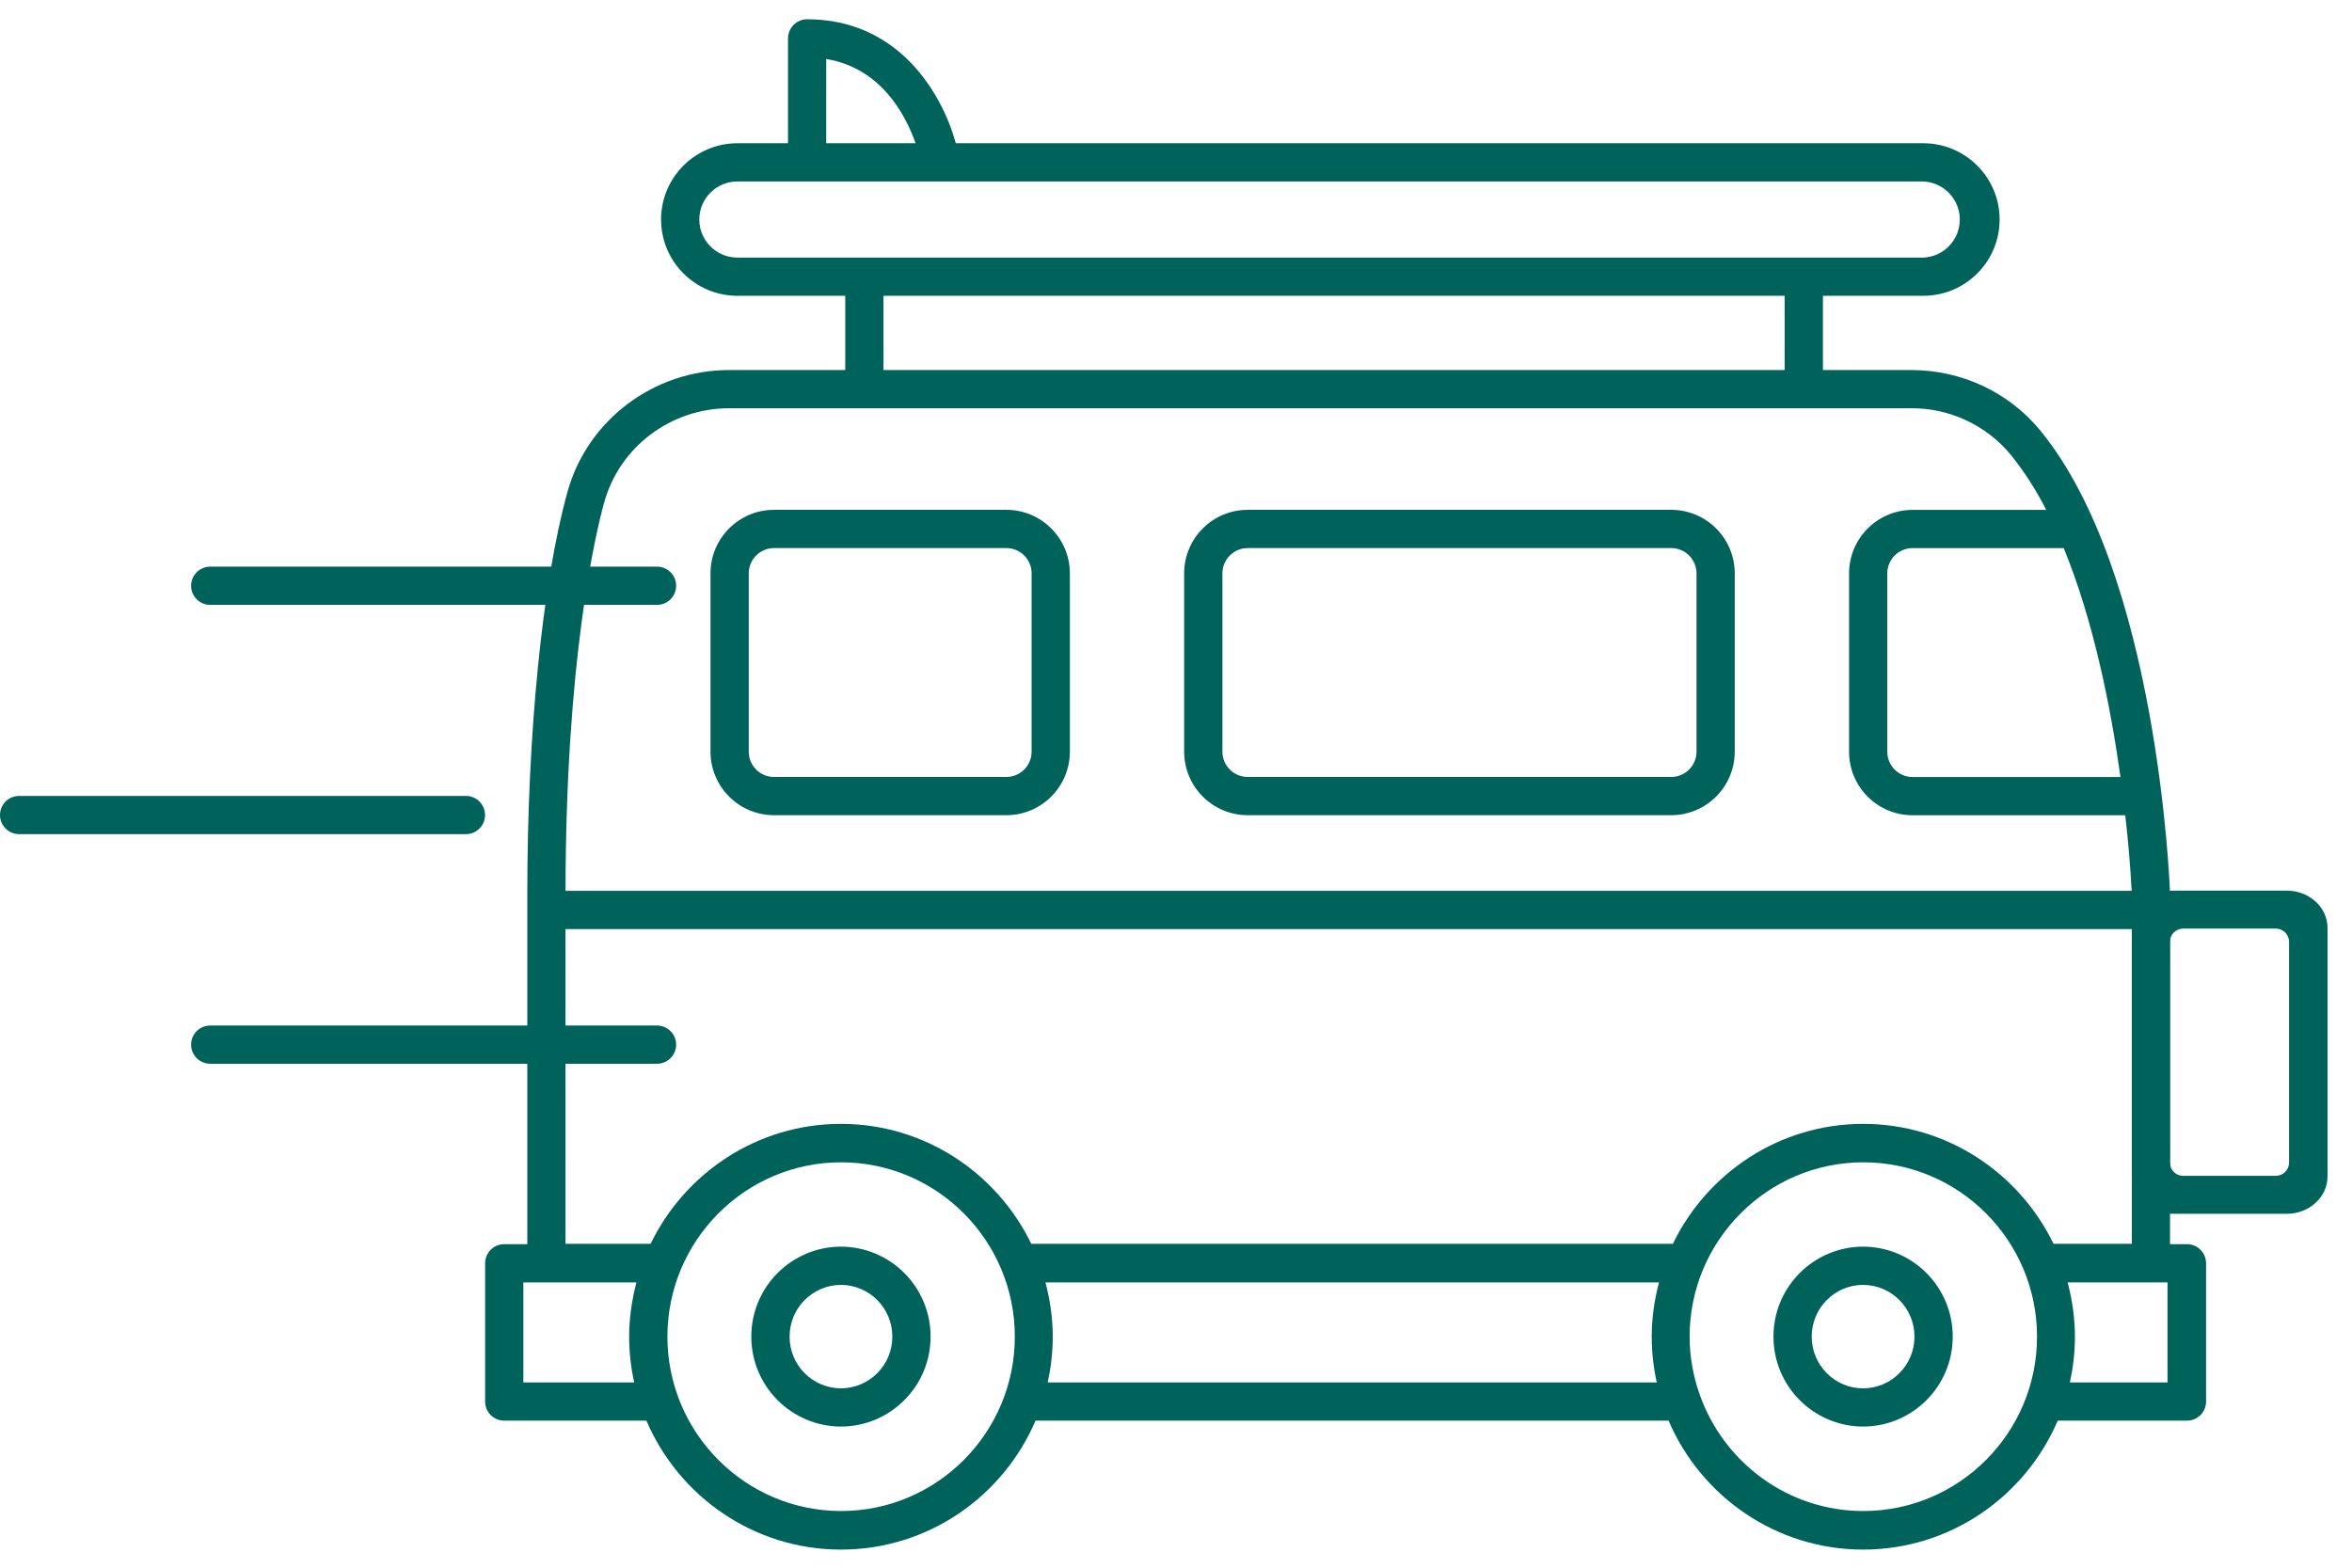
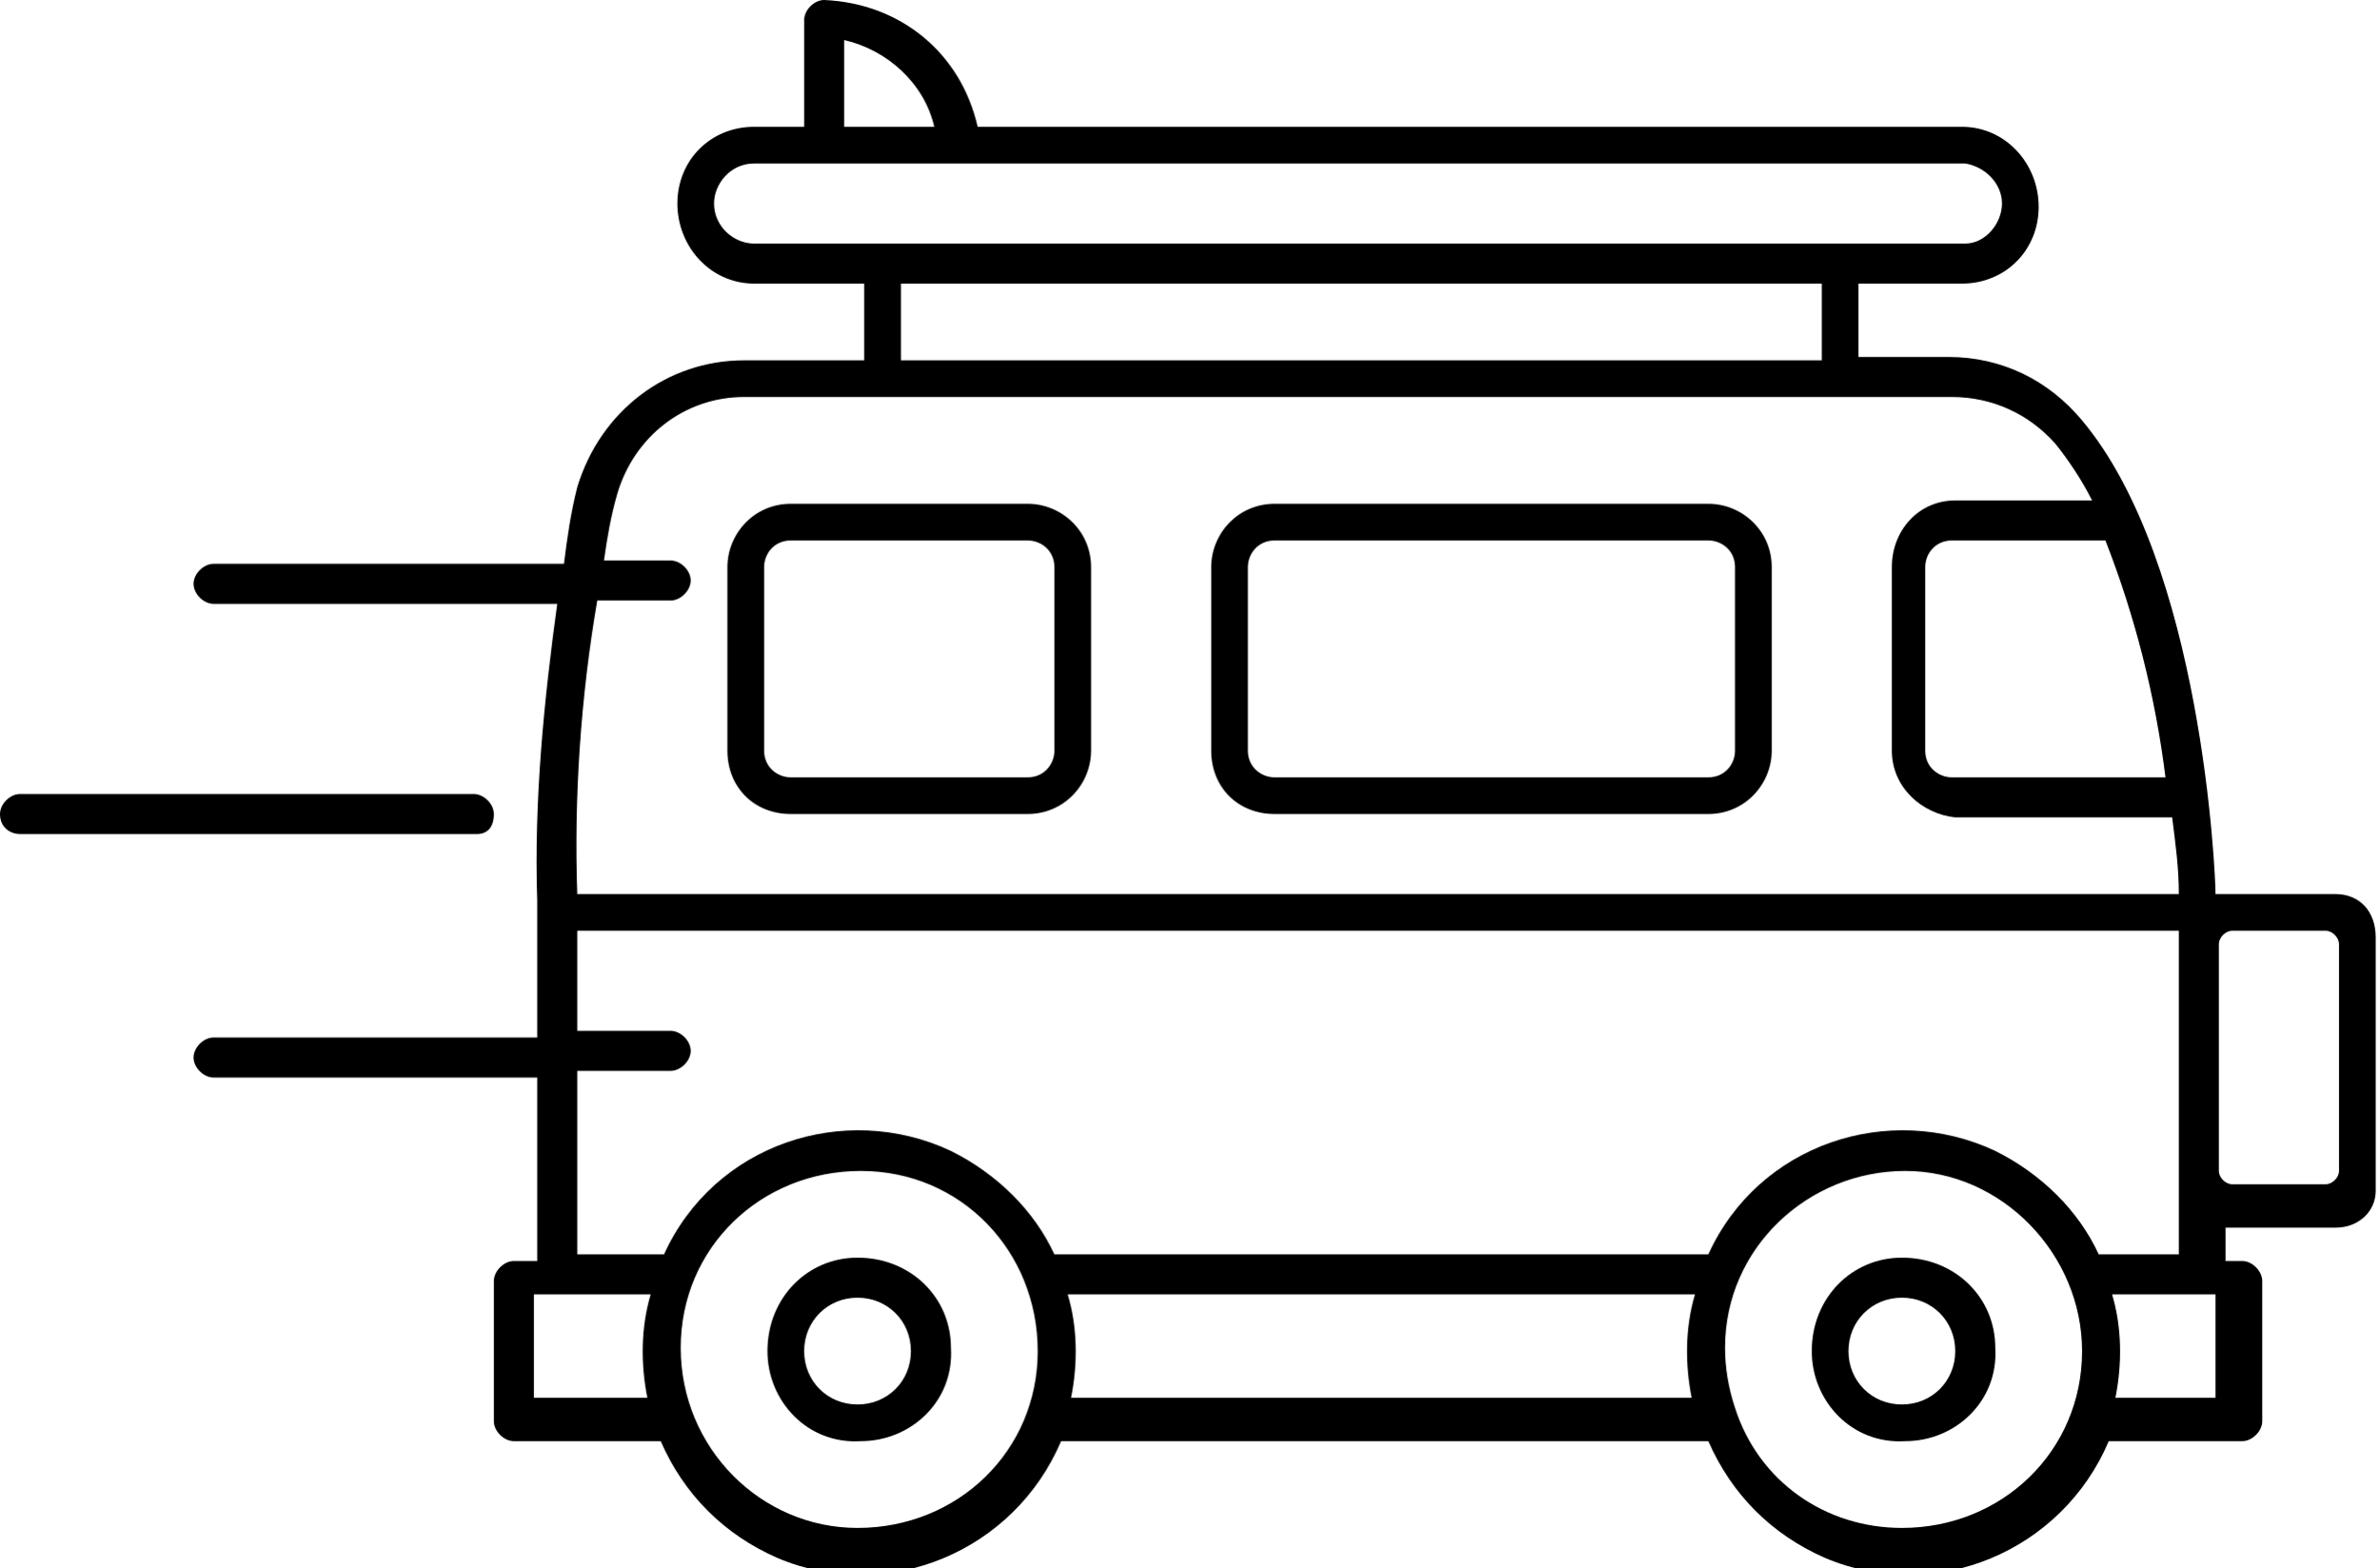
- <svg xmlns="http://www.w3.org/2000/svg" viewBox="0 0 72 48">
-   <path fill="#00635b" d="M25.744 38.17a2.752 2.752 0 012.743 2.755 2.752 2.752 0 01-2.743 2.754A2.752 2.752 0 0123 40.925a2.752 2.752 0 012.744-2.755m0 4.339a1.58 1.58 0 001.572-1.584 1.58 1.58 0 00-1.572-1.584 1.58 1.58 0 00-1.573 1.584 1.58 1.58 0 001.573 1.584M57.034 38.17a2.752 2.752 0 012.743 2.755 2.752 2.752 0 01-2.743 2.754 2.752 2.752 0 01-2.744-2.754 2.752 2.752 0 012.744-2.755m0 4.339a1.58 1.58 0 001.572-1.584 1.58 1.58 0 00-1.572-1.584c-.867 0-1.574.71-1.574 1.584 0 .873.707 1.584 1.574 1.584" />
-   <path fill="#00635b" d="M66.948 38.094c.323 0 .585.263.585.586v4.233a.585.585 0 01-.585.585h-3.956c-.994 2.32-3.289 3.948-5.956 3.948-2.667 0-4.963-1.628-5.957-3.948H31.7c-.993 2.32-3.288 3.948-5.956 3.948-2.667 0-4.962-1.628-5.956-3.948h-4.352a.585.585 0 01-.585-.585V38.68c0-.323.262-.586.585-.586h.706V27.358c0-4.899.458-9.492 1.226-12.285.605-2.204 2.641-3.743 4.952-3.743h3.555V9.057h-3.302a2.338 2.338 0 01-2.336-2.335 2.338 2.338 0 012.336-2.336h1.55v-3.21c0-.324.262-.586.586-.586 2.796 0 4.127 2.262 4.551 3.796h29.617a2.338 2.338 0 012.336 2.336 2.338 2.338 0 01-2.336 2.335h-3.073v2.273H58.5c1.553 0 2.997.678 3.964 1.86 3.563 4.35 3.95 13.75 3.965 14.15v10.755zm-2.036-14.303c-.29-2.09-.811-4.75-1.736-7.009h-4.628a.774.774 0 00-.774.774v5.462c0 .426.347.773.774.773zM25.292 4.386h2.736c-.308-.876-1.06-2.304-2.735-2.579zm-3.885 2.336c0 .642.522 1.165 1.165 1.165h36.304a1.166 1.166 0 000-2.33H22.572c-.643 0-1.165.522-1.165 1.165zm5.638 4.608h27.588V9.057H27.045zm-8.55 4.053c-.276 1.007-1.175 4.835-1.183 11.893h47.943a38.294 38.294 0 00-.196-2.314h-6.511a1.946 1.946 0 01-1.944-1.944v-5.462c0-1.072.872-1.944 1.944-1.944h4.091a9.674 9.674 0 00-1.08-1.682A3.932 3.932 0 0058.5 12.5H22.32c-1.785 0-3.357 1.186-3.823 2.883zm-1.184 22.701h2.605c1.052-2.17 3.266-3.673 5.827-3.673 2.562 0 4.775 1.503 5.827 3.673h19.64c1.052-2.17 3.265-3.673 5.827-3.673 2.561 0 4.774 1.503 5.826 3.673h2.397v-9.637H17.31zm2.103 4.244a6.537 6.537 0 01-.154-1.397c0-.577.083-1.133.223-1.666h-3.462v3.063zm6.334 3.937c2.932 0 5.318-2.395 5.318-5.339 0-2.943-2.386-5.338-5.318-5.338-2.932 0-5.317 2.395-5.317 5.338 0 2.944 2.385 5.339 5.317 5.339zm24.969-3.937a6.534 6.534 0 01-.154-1.397c0-.577.082-1.133.223-1.666H32.004c.14.533.223 1.09.223 1.666 0 .48-.056.946-.154 1.397zm6.324 3.937c2.932 0 5.317-2.395 5.317-5.339 0-2.943-2.385-5.338-5.317-5.338-2.932 0-5.318 2.395-5.318 5.338 0 .612.109 1.197.298 1.745.004.007.006.016.009.024.73 2.076 2.697 3.57 5.01 3.57zm9.311-7h-3.057c.14.533.223 1.09.223 1.666 0 .48-.056.946-.154 1.397h2.988z" />
-   <path fill="#00635b" d="M38.194 24.96a1.946 1.946 0 01-1.944-1.944v-5.462c0-1.072.872-1.944 1.944-1.944H51.16c1.072 0 1.944.872 1.944 1.944v5.462a1.946 1.946 0 01-1.944 1.944zm-.773-1.944c0 .427.347.773.773.773H51.16a.774.774 0 00.774-.773v-5.462a.774.774 0 00-.774-.773H38.194a.774.774 0 00-.773.773zM65.26 28.41c0-.628.558-1.14 1.246-1.14h3.499c.687 0 1.246.512 1.246 1.14v7.612c0 .63-.56 1.142-1.246 1.142h-3.5c-.687 0-1.245-.512-1.245-1.142zm1.57.022a.403.403 0 00-.403.403v6.763c0 .222.18.404.402.404h2.842a.404.404 0 00.402-.404v-6.763a.403.403 0 00-.402-.403zM23.694 24.96a1.946 1.946 0 01-1.944-1.944v-5.462c0-1.072.872-1.944 1.944-1.944h7.113c1.072 0 1.944.872 1.944 1.944v5.462a1.946 1.946 0 01-1.944 1.944zm-.773-1.944c0 .427.347.773.773.773h7.113a.774.774 0 00.773-.773v-5.462a.774.774 0 00-.773-.773h-7.113a.774.774 0 00-.773.773zM.585 25.54h13.678a.585.585 0 100-1.17H.585a.585.585 0 100 1.17M6.435 18.52h13.678a.585.585 0 100-1.17H6.435a.585.585 0 100 1.17M6.435 32.57h13.678a.585.585 0 100-1.17H6.435a.585.585 0 100 1.17" />
+ <svg xmlns="http://www.w3.org/2000/svg" viewBox="0 0 71.3 47">
+   <path d="M25.7 37.7c-1.5 0-2.7 1.2-2.7 2.8 0 1.5 1.2 2.8 2.8 2.7 1.5 0 2.8-1.2 2.7-2.8 0-1.5-1.2-2.7-2.8-2.7zm0 4.4c-.9 0-1.6-.7-1.6-1.6 0-.9.7-1.6 1.6-1.6.9 0 1.6.7 1.6 1.6 0 .9-.7 1.6-1.6 1.6zM57 37.7c-1.5 0-2.7 1.2-2.7 2.8 0 1.5 1.2 2.8 2.8 2.7 1.5 0 2.8-1.2 2.7-2.8 0-1.5-1.2-2.7-2.8-2.7zm0 4.4c-.9 0-1.6-.7-1.6-1.6 0-.9.7-1.6 1.6-1.6.9 0 1.6.7 1.6 1.6 0 .9-.7 1.6-1.6 1.6zM38.2 24.4h13c1.1 0 1.9-.9 1.9-1.9V17c0-1.1-.9-1.9-1.9-1.9h-13c-1.1 0-1.9.9-1.9 1.9v5.5c0 1.1.8 1.9 1.9 1.9zm-.8-7.4c0-.4.3-.8.8-.8h13c.4 0 .8.3.8.8v5.5c0 .4-.3.8-.8.8h-13c-.4 0-.8-.3-.8-.8V17z" />
+   <path d="M70 26.8h-3.6c0-.6-.4-9.9-4-14.2-1-1.2-2.4-1.9-4-1.9h-2.7V8.5h3.1c1.3 0 2.3-1 2.3-2.3 0-1.3-1-2.4-2.3-2.4H29.3C28.8 1.6 27 .1 24.7 0c-.3 0-.6.3-.6.6v3.2h-1.5c-1.3 0-2.3 1-2.3 2.3 0 1.3 1 2.4 2.3 2.4h3.3v2.3h-3.6c-2.3 0-4.3 1.5-5 3.8-.2.8-.3 1.5-.4 2.3H6.4c-.3 0-.6.3-.6.6s.3.6.6.6h10.3c-.4 2.9-.7 5.9-.6 8.9v4.1H6.4c-.3 0-.6.3-.6.6s.3.6.6.6h9.7v5.5h-.7c-.3 0-.6.3-.6.6v4.2c0 .3.3.6.6.6h4.4c.7 1.6 1.9 2.8 3.5 3.5 3.3 1.4 7.1-.2 8.5-3.5h19.4c.7 1.6 1.9 2.8 3.5 3.5 3.3 1.4 7.1-.2 8.5-3.5h4c.3 0 .6-.3.6-.6v-4.2c0-.3-.3-.6-.6-.6h-.5v-1H70c.7 0 1.2-.5 1.2-1.1v-7.6c0-.8-.5-1.3-1.2-1.3zm-5.1-3.5h-6.4c-.4 0-.8-.3-.8-.8V17c0-.4.3-.8.8-.8h4.6c.9 2.3 1.5 4.7 1.8 7.1zM25.3 1.2c1.3.3 2.4 1.3 2.7 2.6h-2.7V1.2zm-2.7 6.1c-.6 0-1.2-.5-1.2-1.2 0-.6.5-1.2 1.2-1.2h36.3c.6.1 1.1.6 1.1 1.2s-.5 1.2-1.1 1.2H22.6zm32 1.2v2.3H27V8.5h27.6zm-34.5 8.3h-2c.1-.7.2-1.3.4-2 .5-1.7 2-2.9 3.8-2.9h36.2c1.2 0 2.3.5 3.1 1.4.4.5.8 1.1 1.1 1.7h-4.1c-1.1 0-1.9.9-1.9 2v5.5c0 1.1.9 1.9 1.9 2h6.5c.1.8.2 1.5.2 2.3h-48c-.1-2.9.1-5.9.6-8.8h2.2c.3 0 .6-.3.6-.6s-.3-.6-.6-.6zm-.7 25.1H16v-3.1h3.5c-.3 1-.3 2.1-.1 3.1zm6.3 3.9c-2.9 0-5.3-2.4-5.3-5.4 0-3 2.4-5.3 5.4-5.3 3 0 5.3 2.4 5.3 5.4s-2.4 5.3-5.4 5.3zm25-3.9H32.1c.2-1 .2-2.1-.1-3.1h18.8c-.3 1-.3 2.1-.1 3.1zm6.3 3.9c-2.3 0-4.3-1.4-5-3.6-.2-.6-.3-1.2-.3-1.8 0-3 2.5-5.3 5.4-5.3s5.3 2.5 5.3 5.4c0 3-2.4 5.3-5.4 5.3zm5.9-8.2c-.6-1.3-1.7-2.4-3.1-3.1-3.2-1.5-7.1-.2-8.6 3.1H31.6c-.6-1.3-1.7-2.4-3.1-3.1-3.2-1.5-7.1-.2-8.6 3.1h-2.6v-5.5h2.8c.3 0 .6-.3.6-.6s-.3-.6-.6-.6h-2.8v-3h48v9.7h-2.4zm.5 4.3c.2-1 .2-2.1-.1-3.1h3.1v3.1h-3zm6.7-6.8c0 .2-.2.4-.4.4h-2.8c-.2 0-.4-.2-.4-.4v-6.8c0-.2.2-.4.4-.4h2.8c.2 0 .4.2.4.4v6.8z" />
+   <path d="M23.7 24.4h7.1c1.1 0 1.9-.9 1.9-1.9V17c0-1.1-.9-1.9-1.9-1.9h-7.1c-1.1 0-1.9.9-1.9 1.9v5.5c0 1.1.8 1.9 1.9 1.9zm-.8-7.4c0-.4.3-.8.8-.8h7.1c.4 0 .8.3.8.8v5.5c0 .4-.3.8-.8.8h-7.1c-.4 0-.8-.3-.8-.8V17zm-8.1 7.4c0-.3-.3-.6-.6-.6H.6c-.3 0-.6.3-.6.6 0 .4.3.6.6.6h13.7c.3 0 .5-.2.5-.6z" />
</svg>
